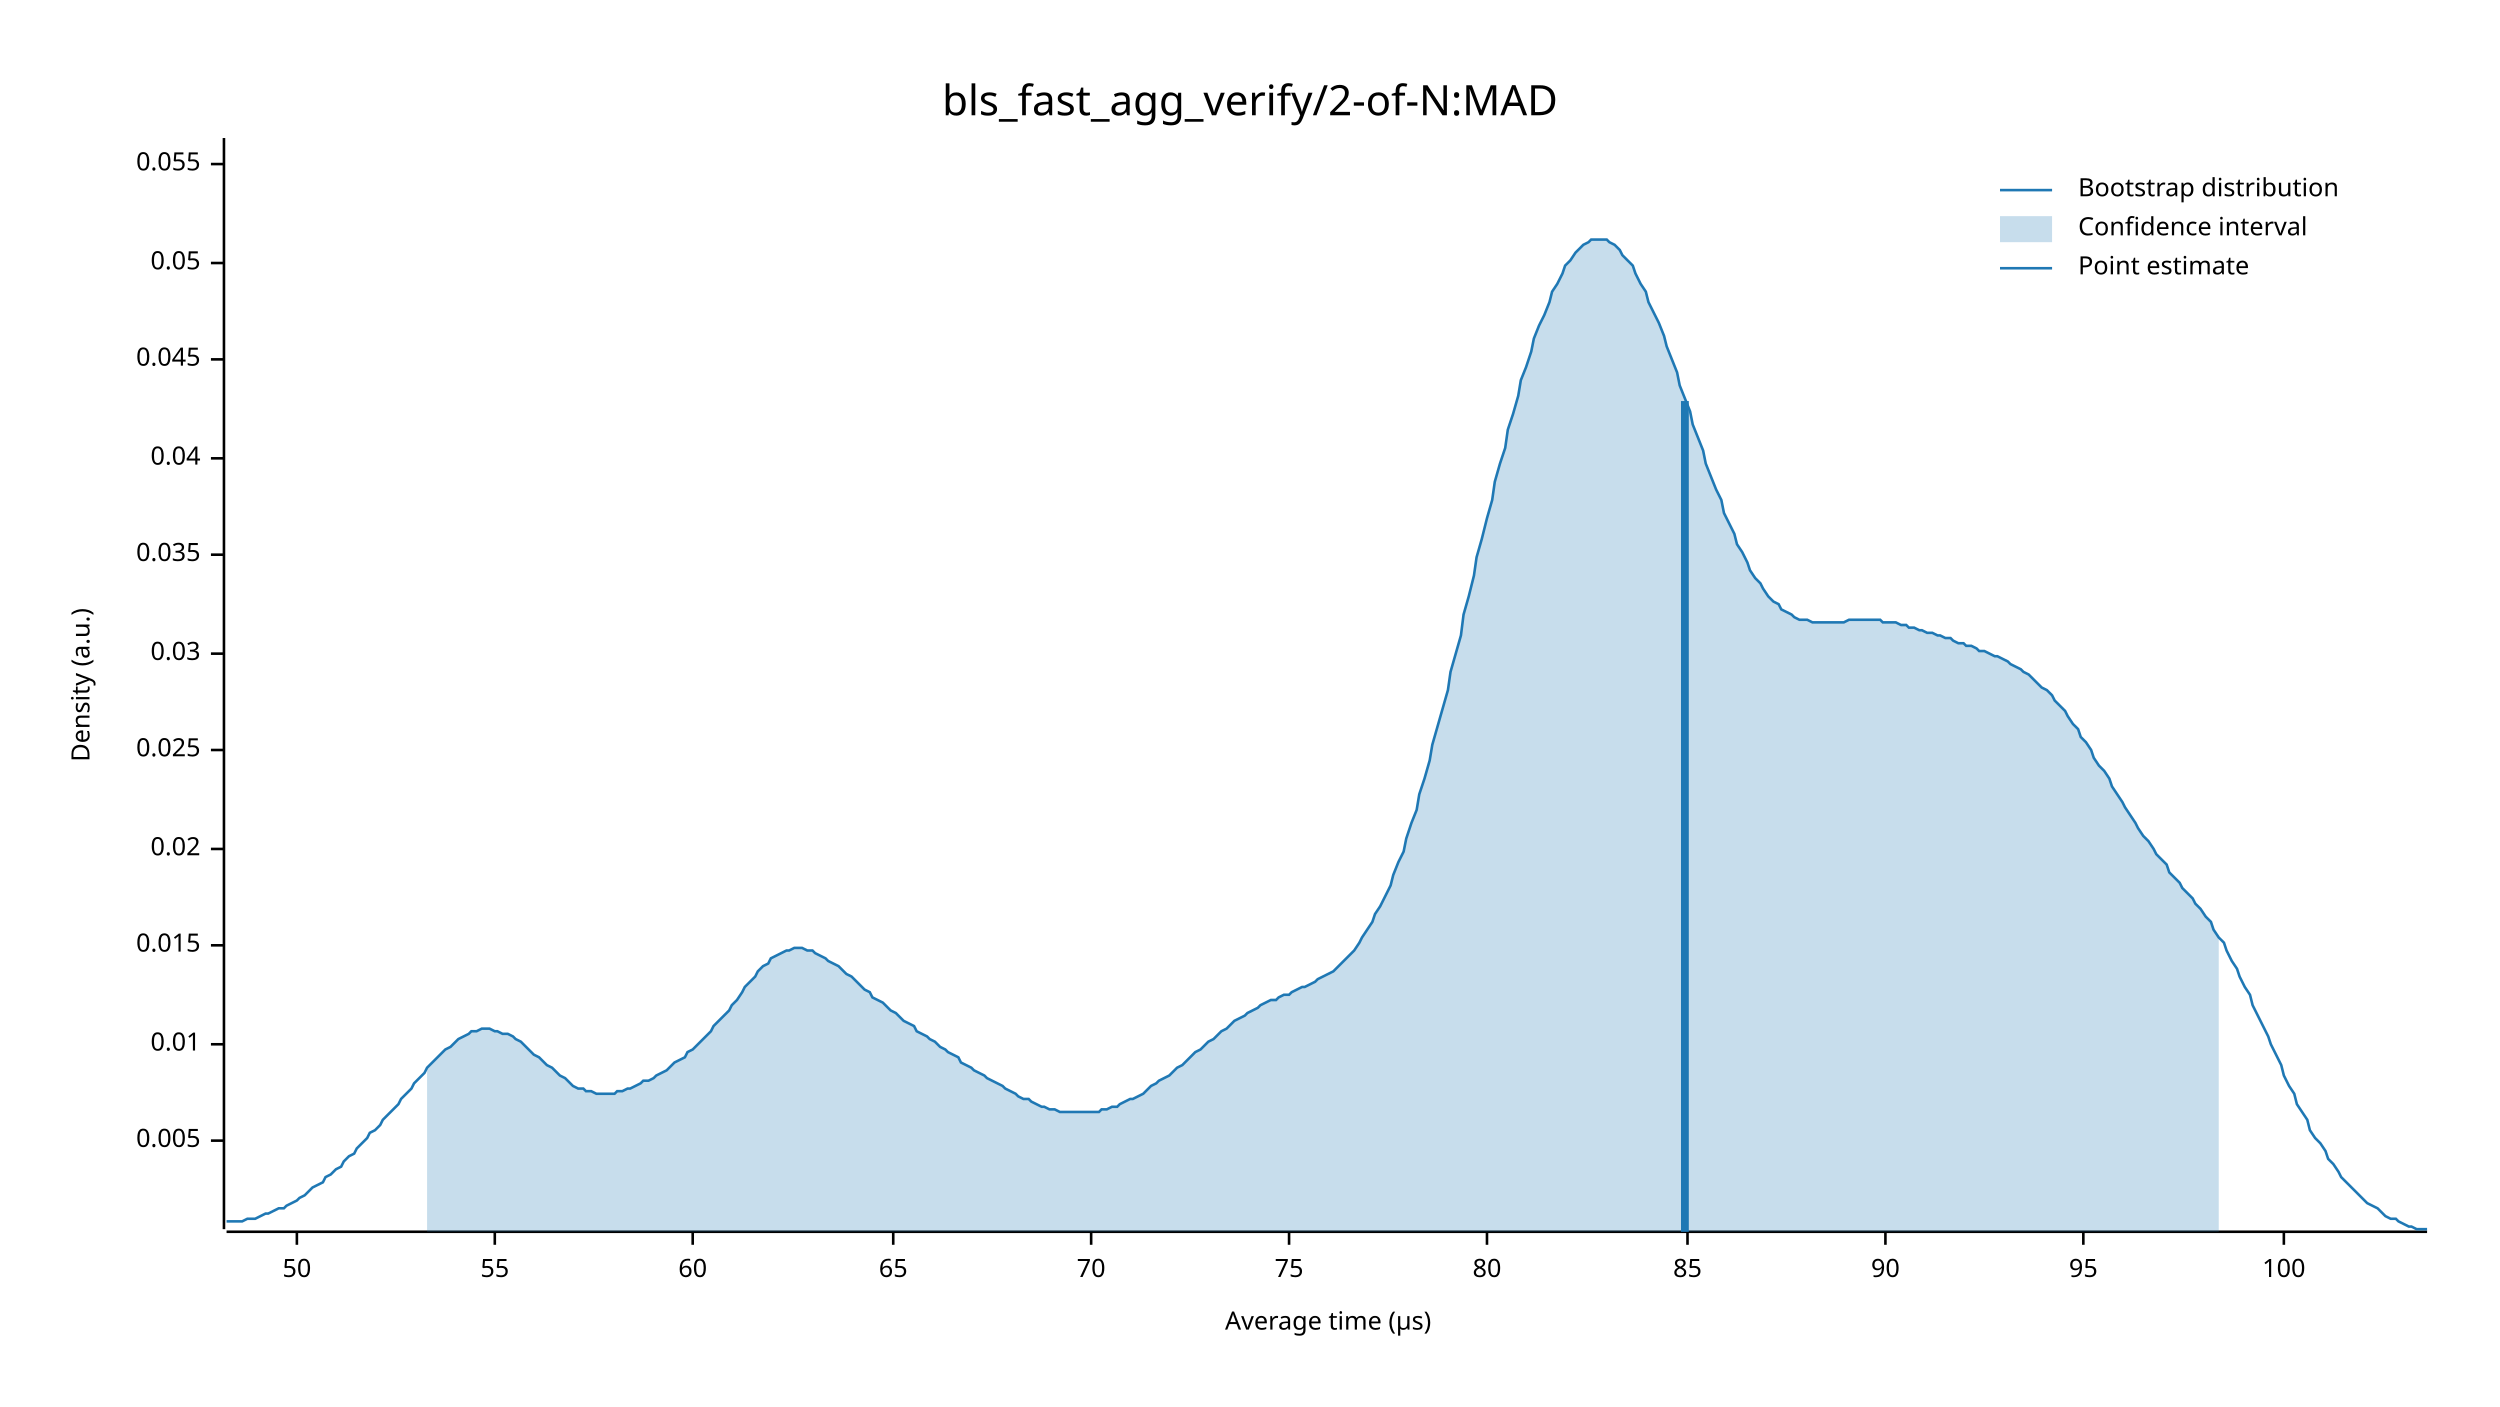
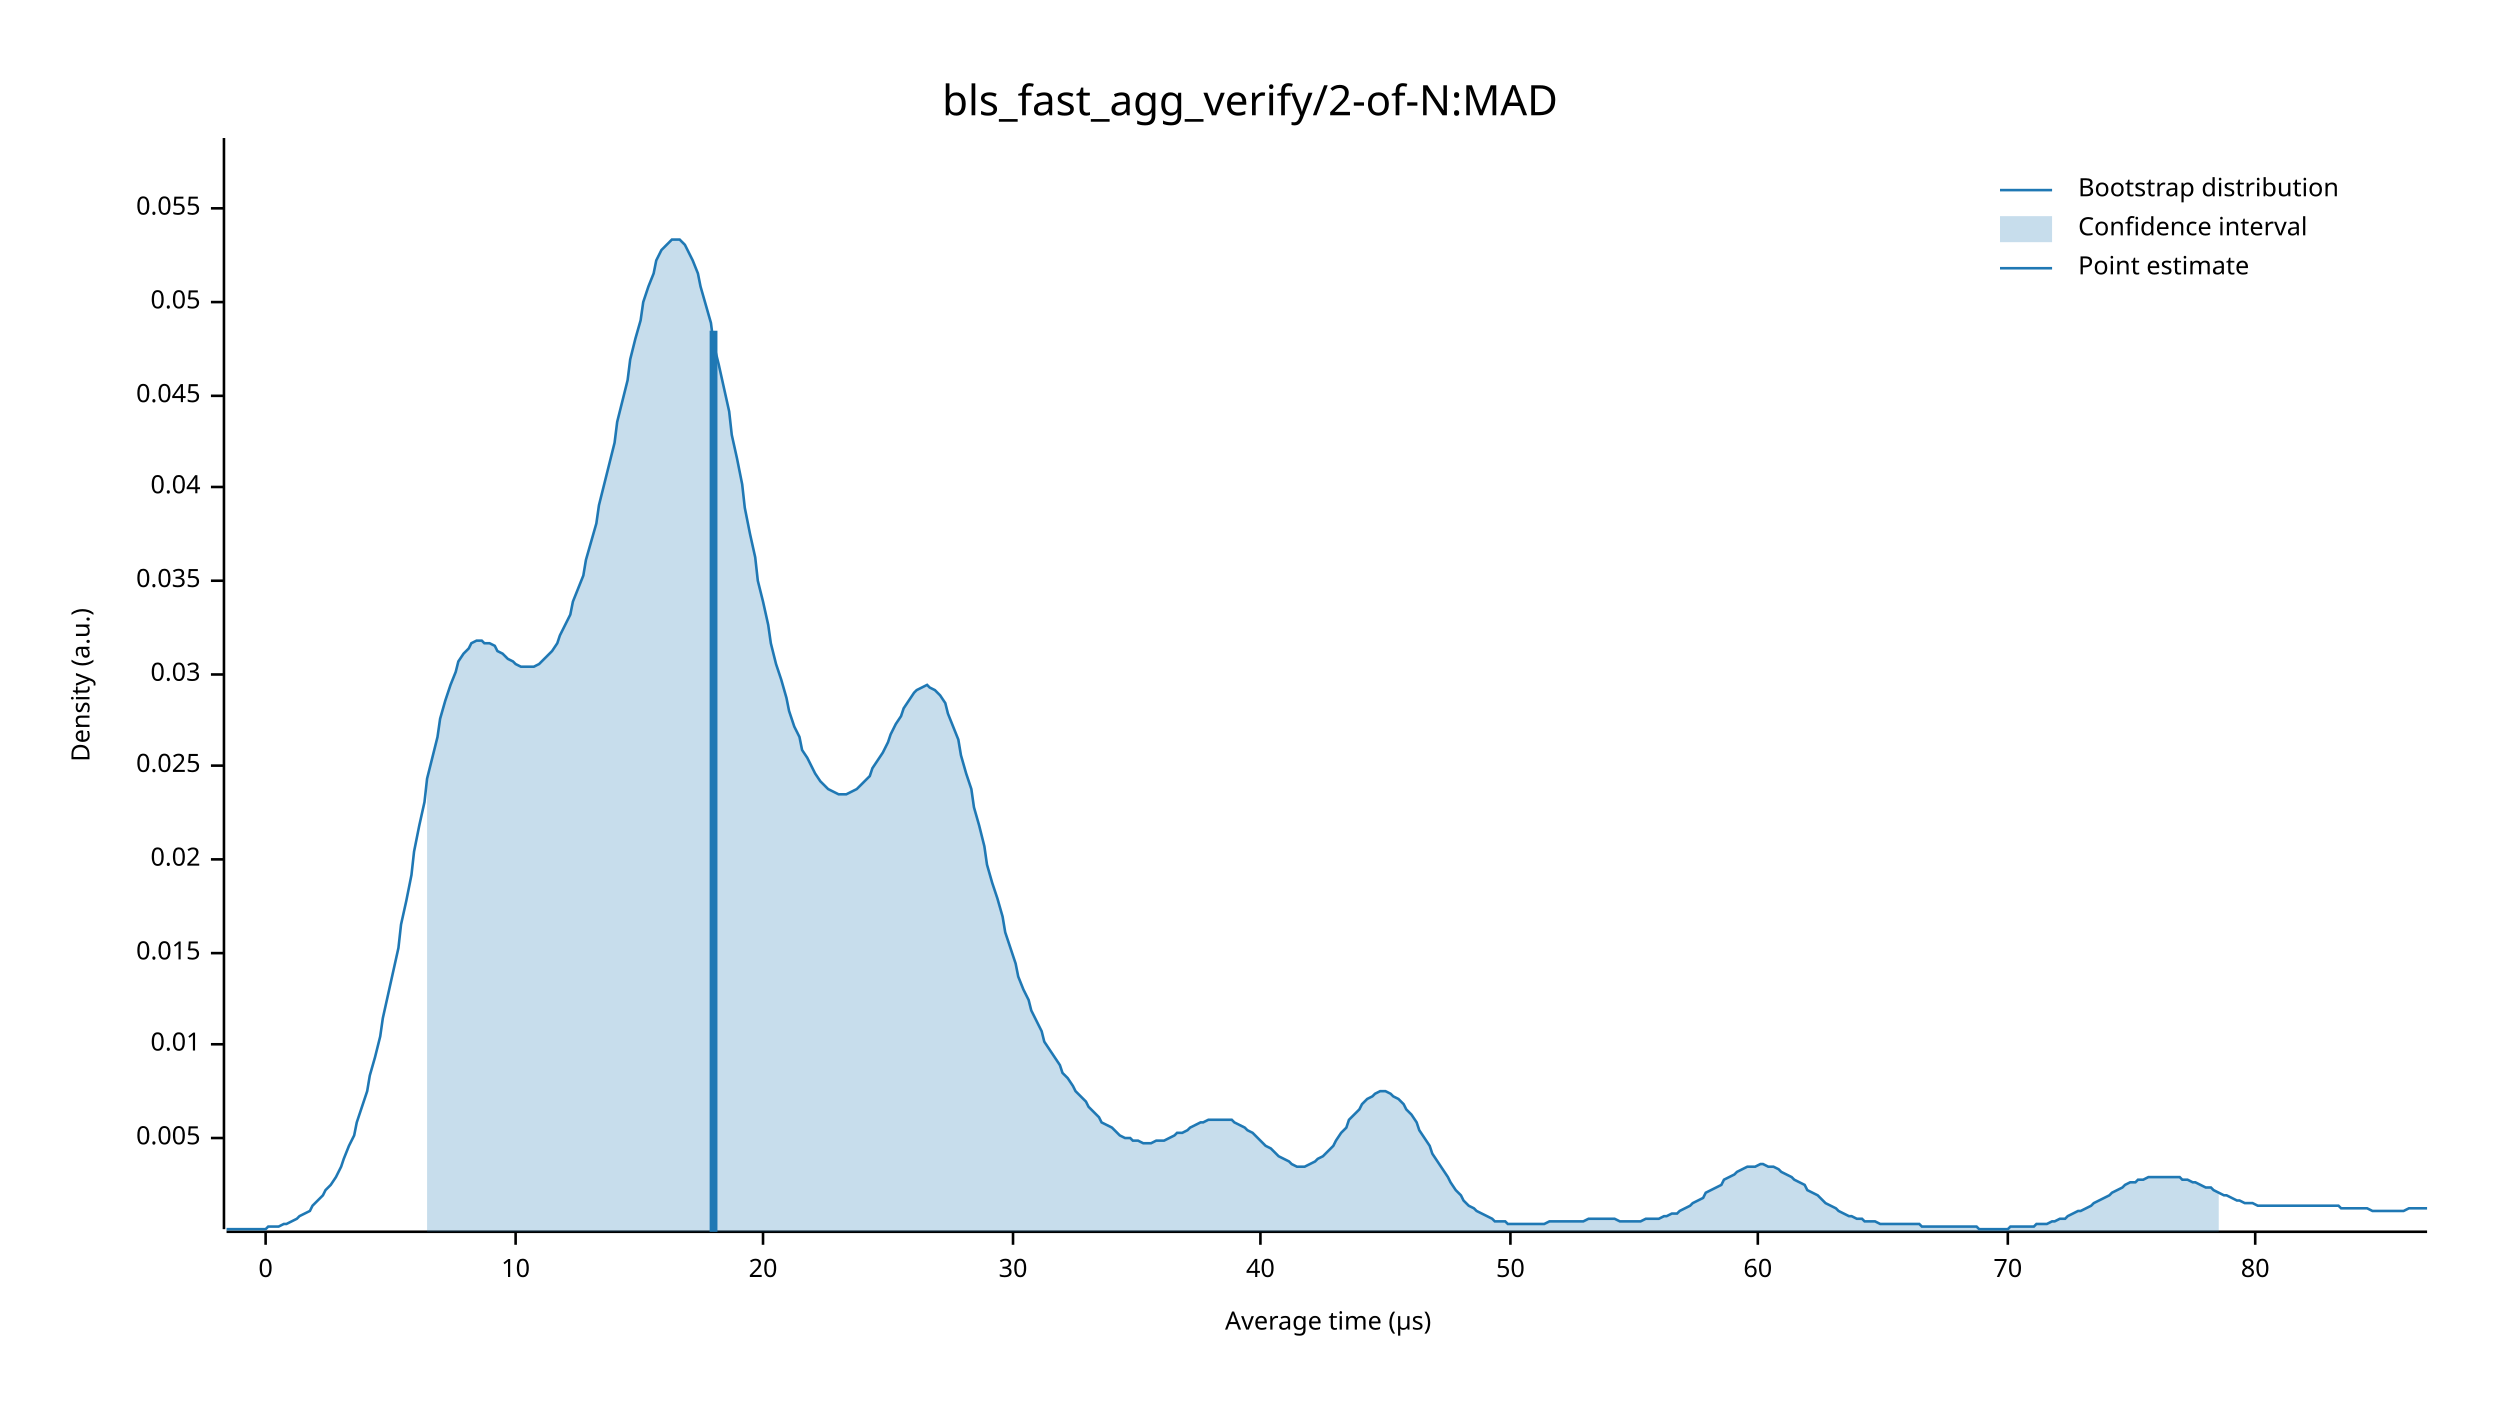
<svg xmlns="http://www.w3.org/2000/svg" width="960" height="540" viewBox="0 0 960 540">
  <text x="480" y="32" dy="0.76em" text-anchor="middle" font-family="sans-serif" font-size="16.129" opacity="1" fill="#000000">
bls_fast_agg_verify/2-of-N:MAD
</text>
  <text x="27" y="263" dy="0.76em" text-anchor="middle" font-family="sans-serif" font-size="9.677" opacity="1" fill="#000000" transform="rotate(270, 27, 263)">
Density (a.u.)
</text>
  <text x="510" y="513" dy="-0.5ex" text-anchor="middle" font-family="sans-serif" font-size="9.677" opacity="1" fill="#000000">
Average time (µs)
</text>
  <polyline fill="none" opacity="1" stroke="#000000" stroke-width="1" points="86,53 86,472 " />
-   <text x="77" y="438" dy="0.5ex" text-anchor="end" font-family="sans-serif" font-size="9.677" opacity="1" fill="#000000">
+   <text x="77" y="437" dy="0.5ex" text-anchor="end" font-family="sans-serif" font-size="9.677" opacity="1" fill="#000000">
0.005
</text>
-   <polyline fill="none" opacity="1" stroke="#000000" stroke-width="1" points="81,438 86,438 " />
+   <polyline fill="none" opacity="1" stroke="#000000" stroke-width="1" points="81,437 86,437 " />
  <text x="77" y="401" dy="0.5ex" text-anchor="end" font-family="sans-serif" font-size="9.677" opacity="1" fill="#000000">
0.01
</text>
  <polyline fill="none" opacity="1" stroke="#000000" stroke-width="1" points="81,401 86,401 " />
-   <text x="77" y="363" dy="0.5ex" text-anchor="end" font-family="sans-serif" font-size="9.677" opacity="1" fill="#000000">
+   <text x="77" y="366" dy="0.5ex" text-anchor="end" font-family="sans-serif" font-size="9.677" opacity="1" fill="#000000">
0.015
</text>
-   <polyline fill="none" opacity="1" stroke="#000000" stroke-width="1" points="81,363 86,363 " />
-   <text x="77" y="326" dy="0.5ex" text-anchor="end" font-family="sans-serif" font-size="9.677" opacity="1" fill="#000000">
+   <polyline fill="none" opacity="1" stroke="#000000" stroke-width="1" points="81,366 86,366 " />
+   <text x="77" y="330" dy="0.5ex" text-anchor="end" font-family="sans-serif" font-size="9.677" opacity="1" fill="#000000">
0.02
</text>
-   <polyline fill="none" opacity="1" stroke="#000000" stroke-width="1" points="81,326 86,326 " />
-   <text x="77" y="288" dy="0.5ex" text-anchor="end" font-family="sans-serif" font-size="9.677" opacity="1" fill="#000000">
+   <polyline fill="none" opacity="1" stroke="#000000" stroke-width="1" points="81,330 86,330 " />
+   <text x="77" y="294" dy="0.5ex" text-anchor="end" font-family="sans-serif" font-size="9.677" opacity="1" fill="#000000">
0.025
</text>
-   <polyline fill="none" opacity="1" stroke="#000000" stroke-width="1" points="81,288 86,288 " />
-   <text x="77" y="251" dy="0.5ex" text-anchor="end" font-family="sans-serif" font-size="9.677" opacity="1" fill="#000000">
+   <polyline fill="none" opacity="1" stroke="#000000" stroke-width="1" points="81,294 86,294 " />
+   <text x="77" y="259" dy="0.5ex" text-anchor="end" font-family="sans-serif" font-size="9.677" opacity="1" fill="#000000">
0.03
</text>
-   <polyline fill="none" opacity="1" stroke="#000000" stroke-width="1" points="81,251 86,251 " />
-   <text x="77" y="213" dy="0.5ex" text-anchor="end" font-family="sans-serif" font-size="9.677" opacity="1" fill="#000000">
+   <polyline fill="none" opacity="1" stroke="#000000" stroke-width="1" points="81,259 86,259 " />
+   <text x="77" y="223" dy="0.5ex" text-anchor="end" font-family="sans-serif" font-size="9.677" opacity="1" fill="#000000">
0.035
</text>
-   <polyline fill="none" opacity="1" stroke="#000000" stroke-width="1" points="81,213 86,213 " />
-   <text x="77" y="176" dy="0.5ex" text-anchor="end" font-family="sans-serif" font-size="9.677" opacity="1" fill="#000000">
+   <polyline fill="none" opacity="1" stroke="#000000" stroke-width="1" points="81,223 86,223 " />
+   <text x="77" y="187" dy="0.5ex" text-anchor="end" font-family="sans-serif" font-size="9.677" opacity="1" fill="#000000">
0.04
</text>
-   <polyline fill="none" opacity="1" stroke="#000000" stroke-width="1" points="81,176 86,176 " />
-   <text x="77" y="138" dy="0.5ex" text-anchor="end" font-family="sans-serif" font-size="9.677" opacity="1" fill="#000000">
+   <polyline fill="none" opacity="1" stroke="#000000" stroke-width="1" points="81,187 86,187 " />
+   <text x="77" y="152" dy="0.5ex" text-anchor="end" font-family="sans-serif" font-size="9.677" opacity="1" fill="#000000">
0.045
</text>
-   <polyline fill="none" opacity="1" stroke="#000000" stroke-width="1" points="81,138 86,138 " />
-   <text x="77" y="101" dy="0.5ex" text-anchor="end" font-family="sans-serif" font-size="9.677" opacity="1" fill="#000000">
+   <polyline fill="none" opacity="1" stroke="#000000" stroke-width="1" points="81,152 86,152 " />
+   <text x="77" y="116" dy="0.5ex" text-anchor="end" font-family="sans-serif" font-size="9.677" opacity="1" fill="#000000">
0.05
</text>
-   <polyline fill="none" opacity="1" stroke="#000000" stroke-width="1" points="81,101 86,101 " />
-   <text x="77" y="63" dy="0.5ex" text-anchor="end" font-family="sans-serif" font-size="9.677" opacity="1" fill="#000000">
+   <polyline fill="none" opacity="1" stroke="#000000" stroke-width="1" points="81,116 86,116 " />
+   <text x="77" y="80" dy="0.5ex" text-anchor="end" font-family="sans-serif" font-size="9.677" opacity="1" fill="#000000">
0.055
</text>
-   <polyline fill="none" opacity="1" stroke="#000000" stroke-width="1" points="81,63 86,63 " />
+   <polyline fill="none" opacity="1" stroke="#000000" stroke-width="1" points="81,80 86,80 " />
  <polyline fill="none" opacity="1" stroke="#000000" stroke-width="1" points="87,473 932,473 " />
-   <text x="114" y="483" dy="0.76em" text-anchor="middle" font-family="sans-serif" font-size="9.677" opacity="1" fill="#000000">
+   <text x="102" y="483" dy="0.76em" text-anchor="middle" font-family="sans-serif" font-size="9.677" opacity="1" fill="#000000">
+ 0
+ </text>
+   <polyline fill="none" opacity="1" stroke="#000000" stroke-width="1" points="102,473 102,478 " />
+   <text x="198" y="483" dy="0.76em" text-anchor="middle" font-family="sans-serif" font-size="9.677" opacity="1" fill="#000000">
+ 10
+ </text>
+   <polyline fill="none" opacity="1" stroke="#000000" stroke-width="1" points="198,473 198,478 " />
+   <text x="293" y="483" dy="0.76em" text-anchor="middle" font-family="sans-serif" font-size="9.677" opacity="1" fill="#000000">
+ 20
+ </text>
+   <polyline fill="none" opacity="1" stroke="#000000" stroke-width="1" points="293,473 293,478 " />
+   <text x="389" y="483" dy="0.76em" text-anchor="middle" font-family="sans-serif" font-size="9.677" opacity="1" fill="#000000">
+ 30
+ </text>
+   <polyline fill="none" opacity="1" stroke="#000000" stroke-width="1" points="389,473 389,478 " />
+   <text x="484" y="483" dy="0.76em" text-anchor="middle" font-family="sans-serif" font-size="9.677" opacity="1" fill="#000000">
+ 40
+ </text>
+   <polyline fill="none" opacity="1" stroke="#000000" stroke-width="1" points="484,473 484,478 " />
+   <text x="580" y="483" dy="0.76em" text-anchor="middle" font-family="sans-serif" font-size="9.677" opacity="1" fill="#000000">
50
</text>
-   <polyline fill="none" opacity="1" stroke="#000000" stroke-width="1" points="114,473 114,478 " />
-   <text x="190" y="483" dy="0.76em" text-anchor="middle" font-family="sans-serif" font-size="9.677" opacity="1" fill="#000000">
- 55
- </text>
-   <polyline fill="none" opacity="1" stroke="#000000" stroke-width="1" points="190,473 190,478 " />
-   <text x="266" y="483" dy="0.76em" text-anchor="middle" font-family="sans-serif" font-size="9.677" opacity="1" fill="#000000">
+   <polyline fill="none" opacity="1" stroke="#000000" stroke-width="1" points="580,473 580,478 " />
+   <text x="675" y="483" dy="0.76em" text-anchor="middle" font-family="sans-serif" font-size="9.677" opacity="1" fill="#000000">
60
</text>
-   <polyline fill="none" opacity="1" stroke="#000000" stroke-width="1" points="266,473 266,478 " />
-   <text x="343" y="483" dy="0.76em" text-anchor="middle" font-family="sans-serif" font-size="9.677" opacity="1" fill="#000000">
- 65
- </text>
-   <polyline fill="none" opacity="1" stroke="#000000" stroke-width="1" points="343,473 343,478 " />
-   <text x="419" y="483" dy="0.76em" text-anchor="middle" font-family="sans-serif" font-size="9.677" opacity="1" fill="#000000">
+   <polyline fill="none" opacity="1" stroke="#000000" stroke-width="1" points="675,473 675,478 " />
+   <text x="771" y="483" dy="0.76em" text-anchor="middle" font-family="sans-serif" font-size="9.677" opacity="1" fill="#000000">
70
</text>
-   <polyline fill="none" opacity="1" stroke="#000000" stroke-width="1" points="419,473 419,478 " />
-   <text x="495" y="483" dy="0.76em" text-anchor="middle" font-family="sans-serif" font-size="9.677" opacity="1" fill="#000000">
- 75
- </text>
-   <polyline fill="none" opacity="1" stroke="#000000" stroke-width="1" points="495,473 495,478 " />
-   <text x="571" y="483" dy="0.76em" text-anchor="middle" font-family="sans-serif" font-size="9.677" opacity="1" fill="#000000">
+   <polyline fill="none" opacity="1" stroke="#000000" stroke-width="1" points="771,473 771,478 " />
+   <text x="866" y="483" dy="0.76em" text-anchor="middle" font-family="sans-serif" font-size="9.677" opacity="1" fill="#000000">
80
</text>
-   <polyline fill="none" opacity="1" stroke="#000000" stroke-width="1" points="571,473 571,478 " />
-   <text x="648" y="483" dy="0.76em" text-anchor="middle" font-family="sans-serif" font-size="9.677" opacity="1" fill="#000000">
- 85
- </text>
-   <polyline fill="none" opacity="1" stroke="#000000" stroke-width="1" points="648,473 648,478 " />
-   <text x="724" y="483" dy="0.76em" text-anchor="middle" font-family="sans-serif" font-size="9.677" opacity="1" fill="#000000">
- 90
- </text>
-   <polyline fill="none" opacity="1" stroke="#000000" stroke-width="1" points="724,473 724,478 " />
-   <text x="800" y="483" dy="0.76em" text-anchor="middle" font-family="sans-serif" font-size="9.677" opacity="1" fill="#000000">
- 95
- </text>
-   <polyline fill="none" opacity="1" stroke="#000000" stroke-width="1" points="800,473 800,478 " />
-   <text x="877" y="483" dy="0.76em" text-anchor="middle" font-family="sans-serif" font-size="9.677" opacity="1" fill="#000000">
- 100
- </text>
-   <polyline fill="none" opacity="1" stroke="#000000" stroke-width="1" points="877,473 877,478 " />
-   <polyline fill="none" opacity="1" stroke="#1F78B4" stroke-width="1" points="87,469 88,469 90,469 92,469 93,469 95,468 97,468 98,468 100,467 102,466 103,466 105,465 107,464 109,464 110,463 112,462 114,461 115,460 117,459 119,457 120,456 122,455 124,454 125,452 127,451 129,449 131,448 132,446 134,444 136,443 137,441 139,439 141,437 142,435 144,434 146,432 147,430 149,428 151,426 153,424 154,422 156,420 158,418 159,416 161,414 163,412 164,410 166,408 168,406 169,405 171,403 173,402 175,400 176,399 178,398 180,397 181,396 183,396 185,395 186,395 188,395 190,396 191,396 193,397 195,397 197,398 198,399 200,400 202,402 203,403 205,405 207,406 208,407 210,409 212,410 214,412 215,413 217,414 219,416 220,417 222,418 224,418 225,419 227,419 229,420 230,420 232,420 234,420 236,420 237,419 239,419 241,418 242,418 244,417 246,416 247,415 249,415 251,414 252,413 254,412 256,411 258,409 259,408 261,407 263,406 264,404 266,403 268,401 269,400 271,398 273,396 274,394 276,392 278,390 280,388 281,386 283,384 285,381 286,379 288,377 290,375 291,373 293,371 295,370 296,368 298,367 300,366 302,365 303,365 305,364 307,364 308,364 310,365 312,365 313,366 315,367 317,368 318,369 320,370 322,371 324,373 325,374 327,375 329,377 330,378 332,380 334,381 335,383 337,384 339,385 341,387 342,388 344,389 346,391 347,392 349,393 351,394 352,396 354,397 356,398 357,399 359,400 361,402 363,403 364,404 366,405 368,406 369,408 371,409 373,410 374,411 376,412 378,413 379,414 381,415 383,416 385,417 386,418 388,419 390,420 391,421 393,422 395,422 396,423 398,424 400,425 401,425 403,426 405,426 407,427 408,427 410,427 412,427 413,427 415,427 417,427 418,427 420,427 422,427 423,426 425,426 427,425 429,425 430,424 432,423 434,422 435,422 437,421 439,420 440,419 442,417 444,416 445,415 447,414 449,413 451,411 452,410 454,409 456,407 457,406 459,404 461,403 462,402 464,400 466,399 468,397 469,396 471,395 473,393 474,392 476,391 478,390 479,389 481,388 483,387 484,386 486,385 488,384 490,384 491,383 493,382 495,382 496,381 498,380 500,379 501,379 503,378 505,377 506,376 508,375 510,374 512,373 513,372 515,370 517,368 518,367 520,365 522,362 523,360 525,357 527,354 528,351 530,348 532,344 534,340 535,336 537,331 539,327 540,322 542,316 544,311 545,305 547,299 549,292 550,286 552,279 554,272 556,265 557,258 559,251 561,244 562,236 564,229 566,221 567,214 569,207 571,199 573,192 574,185 576,178 578,172 579,165 581,159 583,152 584,146 586,141 588,135 589,130 591,125 593,121 595,116 596,112 598,109 600,105 601,102 603,100 605,97 606,96 608,94 610,93 611,92 613,92 615,92 617,92 618,93 620,94 622,96 623,98 625,100 627,102 628,105 630,109 632,112 633,116 635,120 637,124 639,129 640,133 642,138 644,143 645,148 647,153 649,158 650,163 652,168 654,173 655,178 657,183 659,188 661,192 662,197 664,201 666,205 667,209 669,212 671,216 672,219 674,222 676,224 677,226 679,229 681,231 683,232 684,234 686,235 688,236 689,237 691,238 693,238 694,238 696,239 698,239 700,239 701,239 703,239 705,239 706,239 708,239 710,238 711,238 713,238 715,238 716,238 718,238 720,238 722,238 723,239 725,239 727,239 728,239 730,240 732,240 733,241 735,241 737,242 738,242 740,243 742,243 744,244 745,244 747,245 749,245 750,246 752,247 754,247 755,248 757,248 759,249 760,250 762,250 764,251 766,252 767,252 769,253 771,254 772,255 774,256 776,257 777,258 779,259 781,261 782,262 784,264 786,265 788,267 789,269 791,271 793,273 794,275 796,278 798,280 799,283 801,285 803,288 804,291 806,294 808,296 810,299 811,302 813,305 815,308 816,310 818,313 820,316 821,318 823,321 825,323 827,326 828,328 830,330 832,332 833,335 835,337 837,339 838,341 840,343 842,345 843,347 845,349 847,352 849,354 850,357 852,360 854,362 855,365 857,369 859,372 860,375 862,379 864,382 865,386 867,390 869,394 871,398 872,401 874,405 876,409 877,413 879,417 881,420 882,424 884,427 886,430 887,434 889,437 891,439 893,442 894,445 896,447 898,450 899,452 901,454 903,456 904,457 906,459 908,461 909,462 911,463 913,464 915,466 916,467 918,468 920,468 921,469 923,470 925,471 926,471 928,472 930,472 932,472 " />
-   <polygon opacity="0.25" fill="#1F78B4" points="164,410 166,408 168,406 169,405 171,403 173,402 175,400 176,399 178,398 180,397 181,396 183,396 185,395 186,395 188,395 190,396 191,396 193,397 195,397 197,398 198,399 200,400 202,402 203,403 205,405 207,406 208,407 210,409 212,410 214,412 215,413 217,414 219,416 220,417 222,418 224,418 225,419 227,419 229,420 230,420 232,420 234,420 236,420 237,419 239,419 241,418 242,418 244,417 246,416 247,415 249,415 251,414 252,413 254,412 256,411 258,409 259,408 261,407 263,406 264,404 266,403 268,401 269,400 271,398 273,396 274,394 276,392 278,390 280,388 281,386 283,384 285,381 286,379 288,377 290,375 291,373 293,371 295,370 296,368 298,367 300,366 302,365 303,365 305,364 307,364 308,364 310,365 312,365 313,366 315,367 317,368 318,369 320,370 322,371 324,373 325,374 327,375 329,377 330,378 332,380 334,381 335,383 337,384 339,385 341,387 342,388 344,389 346,391 347,392 349,393 351,394 352,396 354,397 356,398 357,399 359,400 361,402 363,403 364,404 366,405 368,406 369,408 371,409 373,410 374,411 376,412 378,413 379,414 381,415 383,416 385,417 386,418 388,419 390,420 391,421 393,422 395,422 396,423 398,424 400,425 401,425 403,426 405,426 407,427 408,427 410,427 412,427 413,427 415,427 417,427 418,427 420,427 422,427 423,426 425,426 427,425 429,425 430,424 432,423 434,422 435,422 437,421 439,420 440,419 442,417 444,416 445,415 447,414 449,413 451,411 452,410 454,409 456,407 457,406 459,404 461,403 462,402 464,400 466,399 468,397 469,396 471,395 473,393 474,392 476,391 478,390 479,389 481,388 483,387 484,386 486,385 488,384 490,384 491,383 493,382 495,382 496,381 498,380 500,379 501,379 503,378 505,377 506,376 508,375 510,374 512,373 513,372 515,370 517,368 518,367 520,365 522,362 523,360 525,357 527,354 528,351 530,348 532,344 534,340 535,336 537,331 539,327 540,322 542,316 544,311 545,305 547,299 549,292 550,286 552,279 554,272 556,265 557,258 559,251 561,244 562,236 564,229 566,221 567,214 569,207 571,199 573,192 574,185 576,178 578,172 579,165 581,159 583,152 584,146 586,141 588,135 589,130 591,125 593,121 595,116 596,112 598,109 600,105 601,102 603,100 605,97 606,96 608,94 610,93 611,92 613,92 615,92 617,92 618,93 620,94 622,96 623,98 625,100 627,102 628,105 630,109 632,112 633,116 635,120 637,124 639,129 640,133 642,138 644,143 645,148 647,153 649,158 650,163 652,168 654,173 655,178 657,183 659,188 661,192 662,197 664,201 666,205 667,209 669,212 671,216 672,219 674,222 676,224 677,226 679,229 681,231 683,232 684,234 686,235 688,236 689,237 691,238 693,238 694,238 696,239 698,239 700,239 701,239 703,239 705,239 706,239 708,239 710,238 711,238 713,238 715,238 716,238 718,238 720,238 722,238 723,239 725,239 727,239 728,239 730,240 732,240 733,241 735,241 737,242 738,242 740,243 742,243 744,244 745,244 747,245 749,245 750,246 752,247 754,247 755,248 757,248 759,249 760,250 762,250 764,251 766,252 767,252 769,253 771,254 772,255 774,256 776,257 777,258 779,259 781,261 782,262 784,264 786,265 788,267 789,269 791,271 793,273 794,275 796,278 798,280 799,283 801,285 803,288 804,291 806,294 808,296 810,299 811,302 813,305 815,308 816,310 818,313 820,316 821,318 823,321 825,323 827,326 828,328 830,330 832,332 833,335 835,337 837,339 838,341 840,343 842,345 843,347 845,349 847,352 849,354 850,357 852,360 852,473 164,473 " />
-   <polyline fill="none" opacity="1" stroke="#1F78B4" stroke-width="3" points="647,473 647,154 " />
+   <polyline fill="none" opacity="1" stroke="#000000" stroke-width="1" points="866,473 866,478 " />
+   <polyline fill="none" opacity="1" stroke="#1F78B4" stroke-width="1" points="87,472 88,472 90,472 92,472 93,472 95,472 97,472 98,472 100,472 102,472 103,471 105,471 107,471 109,470 110,470 112,469 114,468 115,467 117,466 119,465 120,463 122,461 124,459 125,457 127,455 129,452 131,448 132,445 134,440 136,436 137,431 139,425 141,419 142,413 144,406 146,398 147,391 149,382 151,373 153,364 154,355 156,346 158,336 159,327 161,317 163,308 164,299 166,291 168,283 169,276 171,269 173,263 175,258 176,254 178,251 180,249 181,247 183,246 185,246 186,247 188,247 190,248 191,250 193,251 195,253 197,254 198,255 200,256 202,256 203,256 205,256 207,255 208,254 210,252 212,250 214,247 215,244 217,240 219,236 220,231 222,226 224,221 225,215 227,208 229,201 230,194 232,186 234,178 236,170 237,162 239,154 241,146 242,138 244,130 246,123 247,116 249,110 251,105 252,100 254,96 256,94 258,92 259,92 261,92 263,94 264,96 266,100 268,105 269,110 271,117 273,124 274,132 276,140 278,149 280,158 281,167 283,176 285,186 286,195 288,205 290,214 291,223 293,231 295,240 296,247 298,255 300,261 302,268 303,273 305,279 307,283 308,288 310,291 312,295 313,297 315,300 317,302 318,303 320,304 322,305 324,305 325,305 327,304 329,303 330,302 332,300 334,298 335,295 337,292 339,289 341,285 342,282 344,278 346,275 347,272 349,269 351,266 352,265 354,264 356,263 357,264 359,265 361,267 363,270 364,274 366,279 368,284 369,290 371,297 373,303 374,310 376,317 378,325 379,332 381,339 383,345 385,352 386,358 388,364 390,370 391,375 393,380 395,384 396,388 398,392 400,396 401,400 403,403 405,406 407,409 408,412 410,414 412,417 413,419 415,421 417,423 418,425 420,427 422,429 423,431 425,432 427,433 429,435 430,436 432,437 434,437 435,438 437,438 439,439 440,439 442,439 444,438 445,438 447,438 449,437 451,436 452,435 454,435 456,434 457,433 459,432 461,431 462,431 464,430 466,430 468,430 469,430 471,430 473,430 474,431 476,432 478,433 479,434 481,435 483,437 484,438 486,440 488,441 490,443 491,444 493,445 495,446 496,447 498,448 500,448 501,448 503,447 505,446 506,445 508,444 510,442 512,440 513,438 515,435 517,433 518,430 520,428 522,426 523,424 525,422 527,421 528,420 530,419 532,419 534,420 535,421 537,422 539,424 540,426 542,428 544,431 545,434 547,437 549,440 550,443 552,446 554,449 556,452 557,454 559,457 561,459 562,461 564,463 566,464 567,465 569,466 571,467 573,468 574,469 576,469 578,469 579,470 581,470 583,470 584,470 586,470 588,470 589,470 591,470 593,470 595,469 596,469 598,469 600,469 601,469 603,469 605,469 606,469 608,469 610,468 611,468 613,468 615,468 617,468 618,468 620,468 622,469 623,469 625,469 627,469 628,469 630,469 632,468 633,468 635,468 637,468 639,467 640,467 642,466 644,466 645,465 647,464 649,463 650,462 652,461 654,460 655,458 657,457 659,456 661,455 662,453 664,452 666,451 667,450 669,449 671,448 672,448 674,448 676,447 677,447 679,448 681,448 683,449 684,450 686,451 688,452 689,453 691,454 693,455 694,457 696,458 698,459 700,461 701,462 703,463 705,464 706,465 708,466 710,467 711,467 713,468 715,468 716,469 718,469 720,469 722,470 723,470 725,470 727,470 728,470 730,470 732,470 733,470 735,470 737,470 738,471 740,471 742,471 744,471 745,471 747,471 749,471 750,471 752,471 754,471 755,471 757,471 759,471 760,472 762,472 764,472 766,472 767,472 769,472 771,472 772,471 774,471 776,471 777,471 779,471 781,471 782,470 784,470 786,470 788,469 789,469 791,468 793,468 794,467 796,466 798,465 799,465 801,464 803,463 804,462 806,461 808,460 810,459 811,458 813,457 815,456 816,455 818,454 820,454 821,453 823,453 825,452 827,452 828,452 830,452 832,452 833,452 835,452 837,452 838,453 840,453 842,454 843,454 845,455 847,456 849,456 850,457 852,458 854,459 855,459 857,460 859,461 860,461 862,462 864,462 865,462 867,463 869,463 871,463 872,463 874,463 876,463 877,463 879,463 881,463 882,463 884,463 886,463 887,463 889,463 891,463 893,463 894,463 896,463 898,463 899,464 901,464 903,464 904,464 906,464 908,464 909,464 911,465 913,465 915,465 916,465 918,465 920,465 921,465 923,465 925,464 926,464 928,464 930,464 932,464 " />
+   <polygon opacity="0.25" fill="#1F78B4" points="164,299 166,291 168,283 169,276 171,269 173,263 175,258 176,254 178,251 180,249 181,247 183,246 185,246 186,247 188,247 190,248 191,250 193,251 195,253 197,254 198,255 200,256 202,256 203,256 205,256 207,255 208,254 210,252 212,250 214,247 215,244 217,240 219,236 220,231 222,226 224,221 225,215 227,208 229,201 230,194 232,186 234,178 236,170 237,162 239,154 241,146 242,138 244,130 246,123 247,116 249,110 251,105 252,100 254,96 256,94 258,92 259,92 261,92 263,94 264,96 266,100 268,105 269,110 271,117 273,124 274,132 276,140 278,149 280,158 281,167 283,176 285,186 286,195 288,205 290,214 291,223 293,231 295,240 296,247 298,255 300,261 302,268 303,273 305,279 307,283 308,288 310,291 312,295 313,297 315,300 317,302 318,303 320,304 322,305 324,305 325,305 327,304 329,303 330,302 332,300 334,298 335,295 337,292 339,289 341,285 342,282 344,278 346,275 347,272 349,269 351,266 352,265 354,264 356,263 357,264 359,265 361,267 363,270 364,274 366,279 368,284 369,290 371,297 373,303 374,310 376,317 378,325 379,332 381,339 383,345 385,352 386,358 388,364 390,370 391,375 393,380 395,384 396,388 398,392 400,396 401,400 403,403 405,406 407,409 408,412 410,414 412,417 413,419 415,421 417,423 418,425 420,427 422,429 423,431 425,432 427,433 429,435 430,436 432,437 434,437 435,438 437,438 439,439 440,439 442,439 444,438 445,438 447,438 449,437 451,436 452,435 454,435 456,434 457,433 459,432 461,431 462,431 464,430 466,430 468,430 469,430 471,430 473,430 474,431 476,432 478,433 479,434 481,435 483,437 484,438 486,440 488,441 490,443 491,444 493,445 495,446 496,447 498,448 500,448 501,448 503,447 505,446 506,445 508,444 510,442 512,440 513,438 515,435 517,433 518,430 520,428 522,426 523,424 525,422 527,421 528,420 530,419 532,419 534,420 535,421 537,422 539,424 540,426 542,428 544,431 545,434 547,437 549,440 550,443 552,446 554,449 556,452 557,454 559,457 561,459 562,461 564,463 566,464 567,465 569,466 571,467 573,468 574,469 576,469 578,469 579,470 581,470 583,470 584,470 586,470 588,470 589,470 591,470 593,470 595,469 596,469 598,469 600,469 601,469 603,469 605,469 606,469 608,469 610,468 611,468 613,468 615,468 617,468 618,468 620,468 622,469 623,469 625,469 627,469 628,469 630,469 632,468 633,468 635,468 637,468 639,467 640,467 642,466 644,466 645,465 647,464 649,463 650,462 652,461 654,460 655,458 657,457 659,456 661,455 662,453 664,452 666,451 667,450 669,449 671,448 672,448 674,448 676,447 677,447 679,448 681,448 683,449 684,450 686,451 688,452 689,453 691,454 693,455 694,457 696,458 698,459 700,461 701,462 703,463 705,464 706,465 708,466 710,467 711,467 713,468 715,468 716,469 718,469 720,469 722,470 723,470 725,470 727,470 728,470 730,470 732,470 733,470 735,470 737,470 738,471 740,471 742,471 744,471 745,471 747,471 749,471 750,471 752,471 754,471 755,471 757,471 759,471 760,472 762,472 764,472 766,472 767,472 769,472 771,472 772,471 774,471 776,471 777,471 779,471 781,471 782,470 784,470 786,470 788,469 789,469 791,468 793,468 794,467 796,466 798,465 799,465 801,464 803,463 804,462 806,461 808,460 810,459 811,458 813,457 815,456 816,455 818,454 820,454 821,453 823,453 825,452 827,452 828,452 830,452 832,452 833,452 835,452 837,452 838,453 840,453 842,454 843,454 845,455 847,456 849,456 850,457 852,458 852,473 164,473 " />
+   <polyline fill="none" opacity="1" stroke="#1F78B4" stroke-width="3" points="274,473 274,127 " />
  <text x="798" y="68" dy="0.76em" text-anchor="start" font-family="sans-serif" font-size="9.677" opacity="1" fill="#000000">
Bootstrap distribution
</text>
  <text x="798" y="83" dy="0.76em" text-anchor="start" font-family="sans-serif" font-size="9.677" opacity="1" fill="#000000">
Confidence interval
</text>
  <text x="798" y="98" dy="0.76em" text-anchor="start" font-family="sans-serif" font-size="9.677" opacity="1" fill="#000000">
Point estimate
</text>
  <polyline fill="none" opacity="1" stroke="#1F78B4" stroke-width="1" points="768,73 788,73 " />
  <rect x="768" y="83" width="20" height="10" opacity="0.25" fill="#1F78B4" stroke="none" />
  <polyline fill="none" opacity="1" stroke="#1F78B4" stroke-width="1" points="768,103 788,103 " />
</svg>
